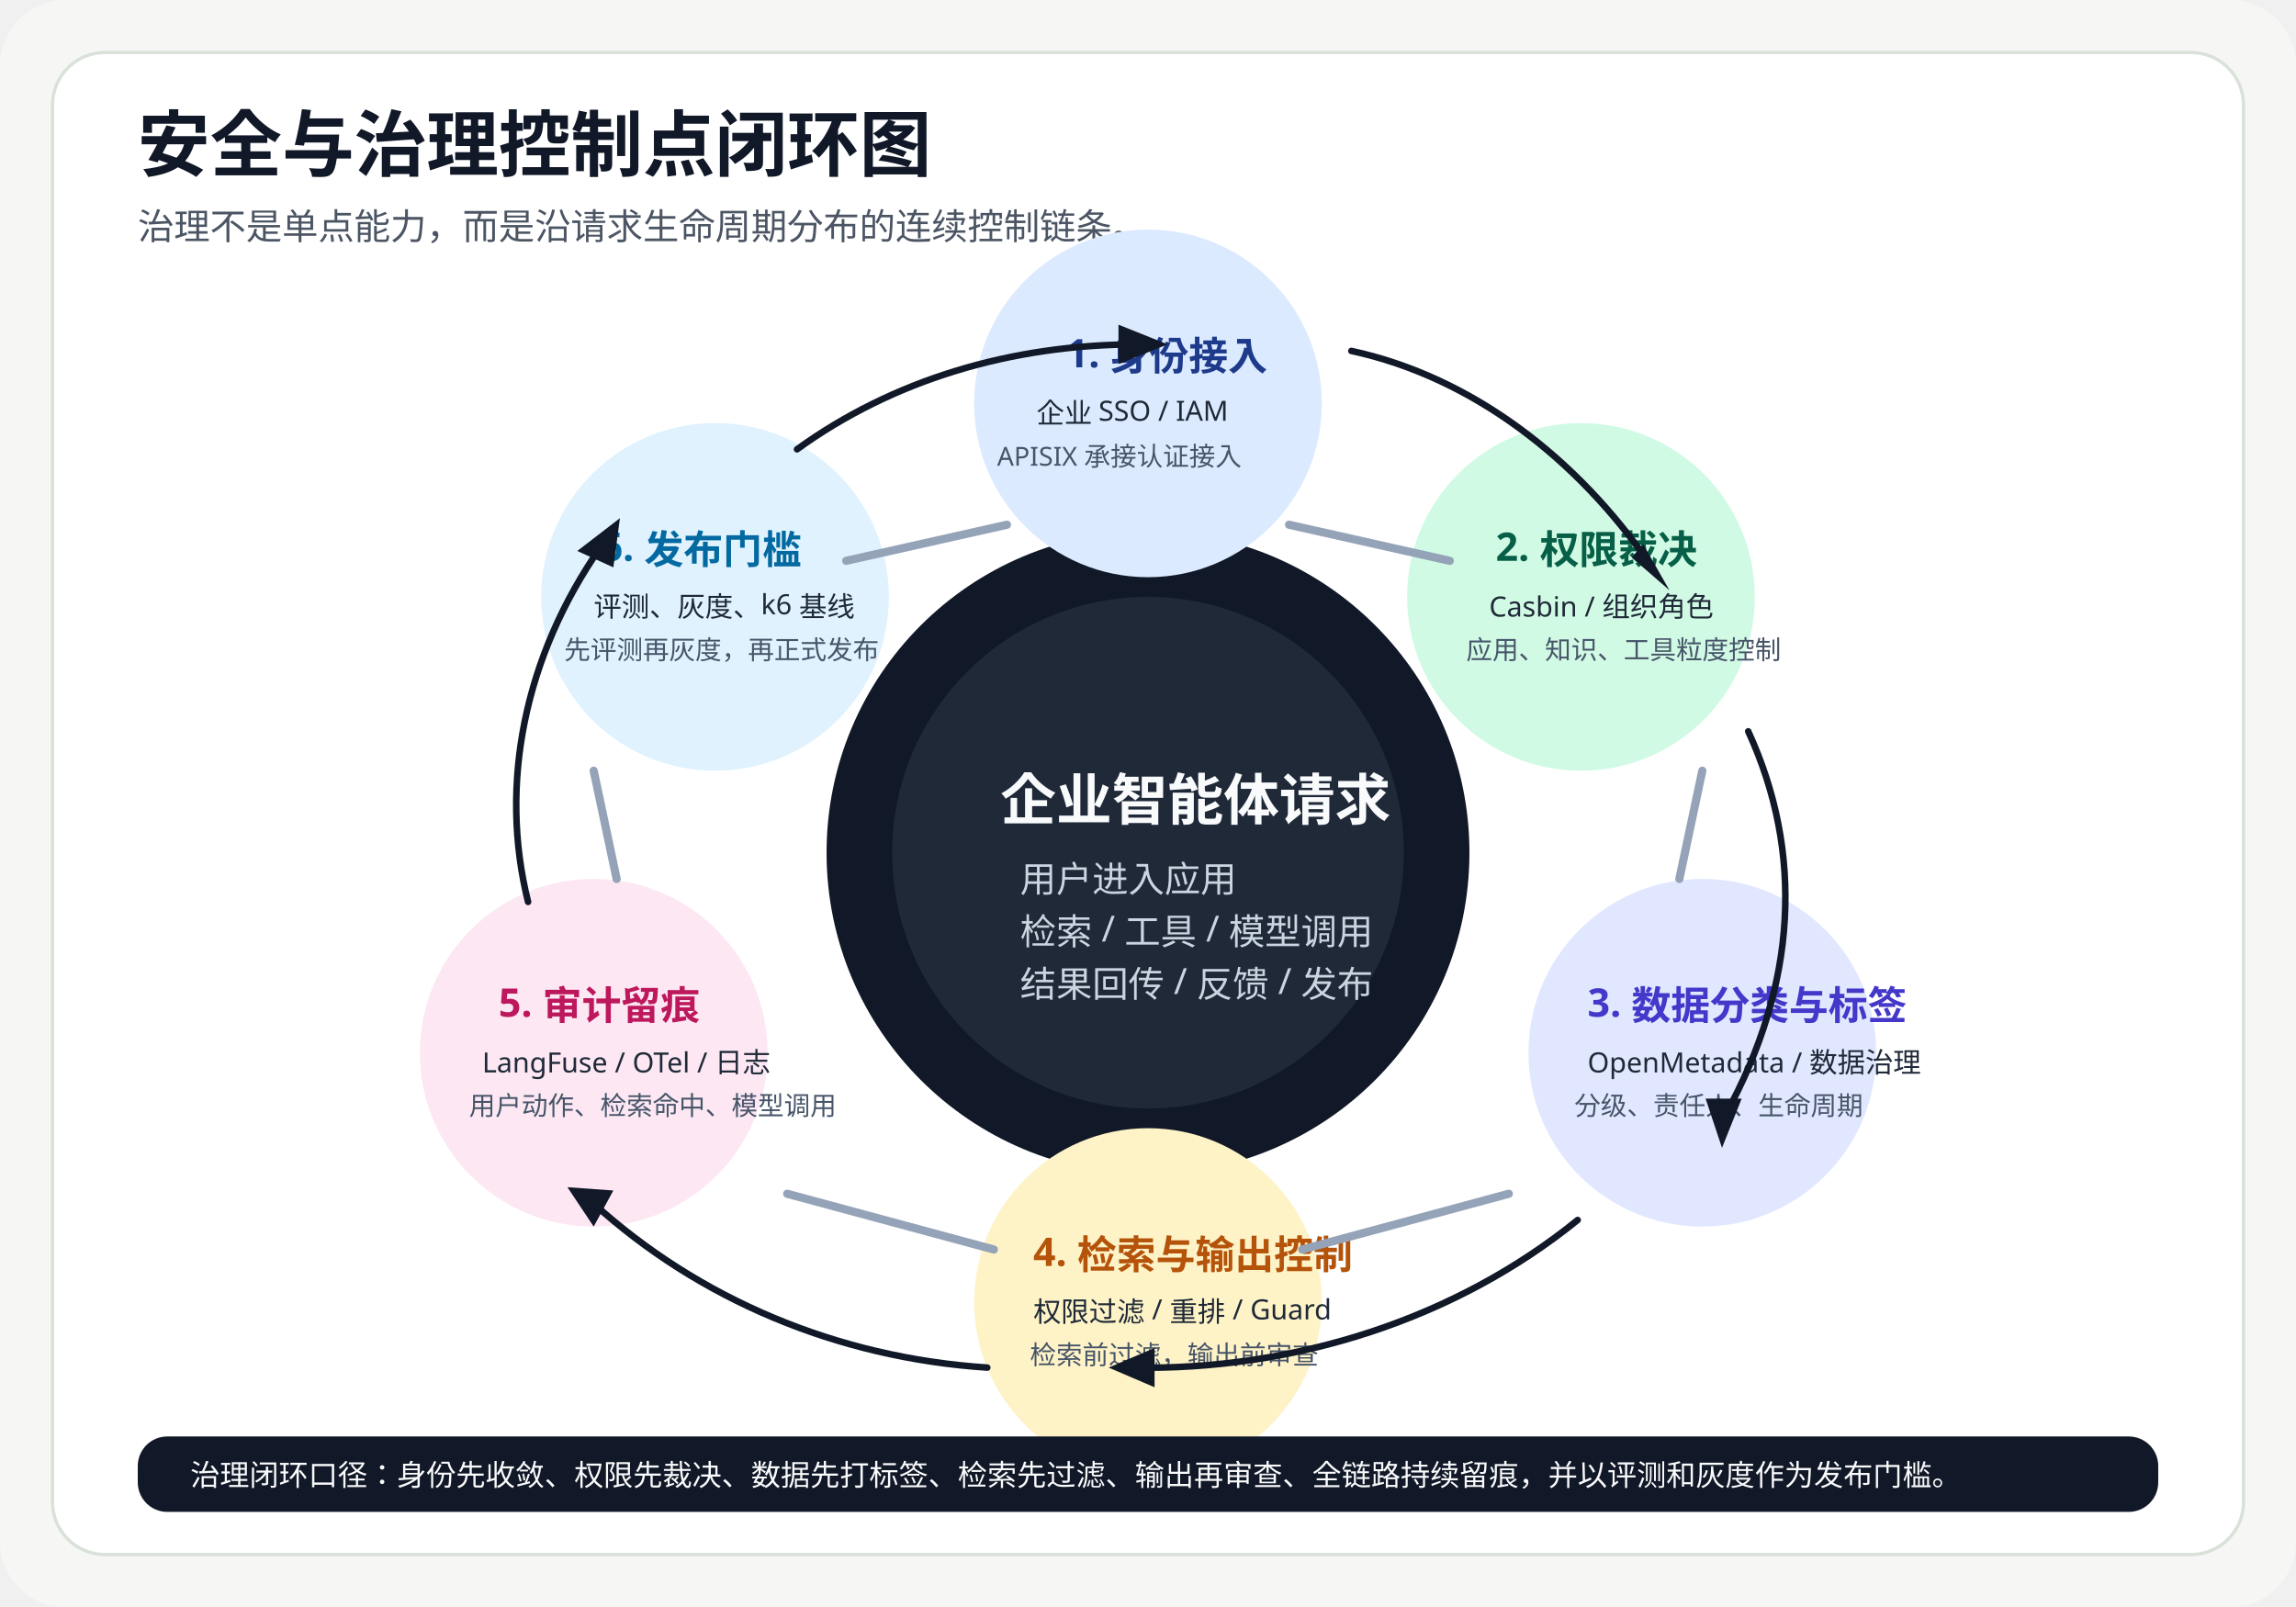
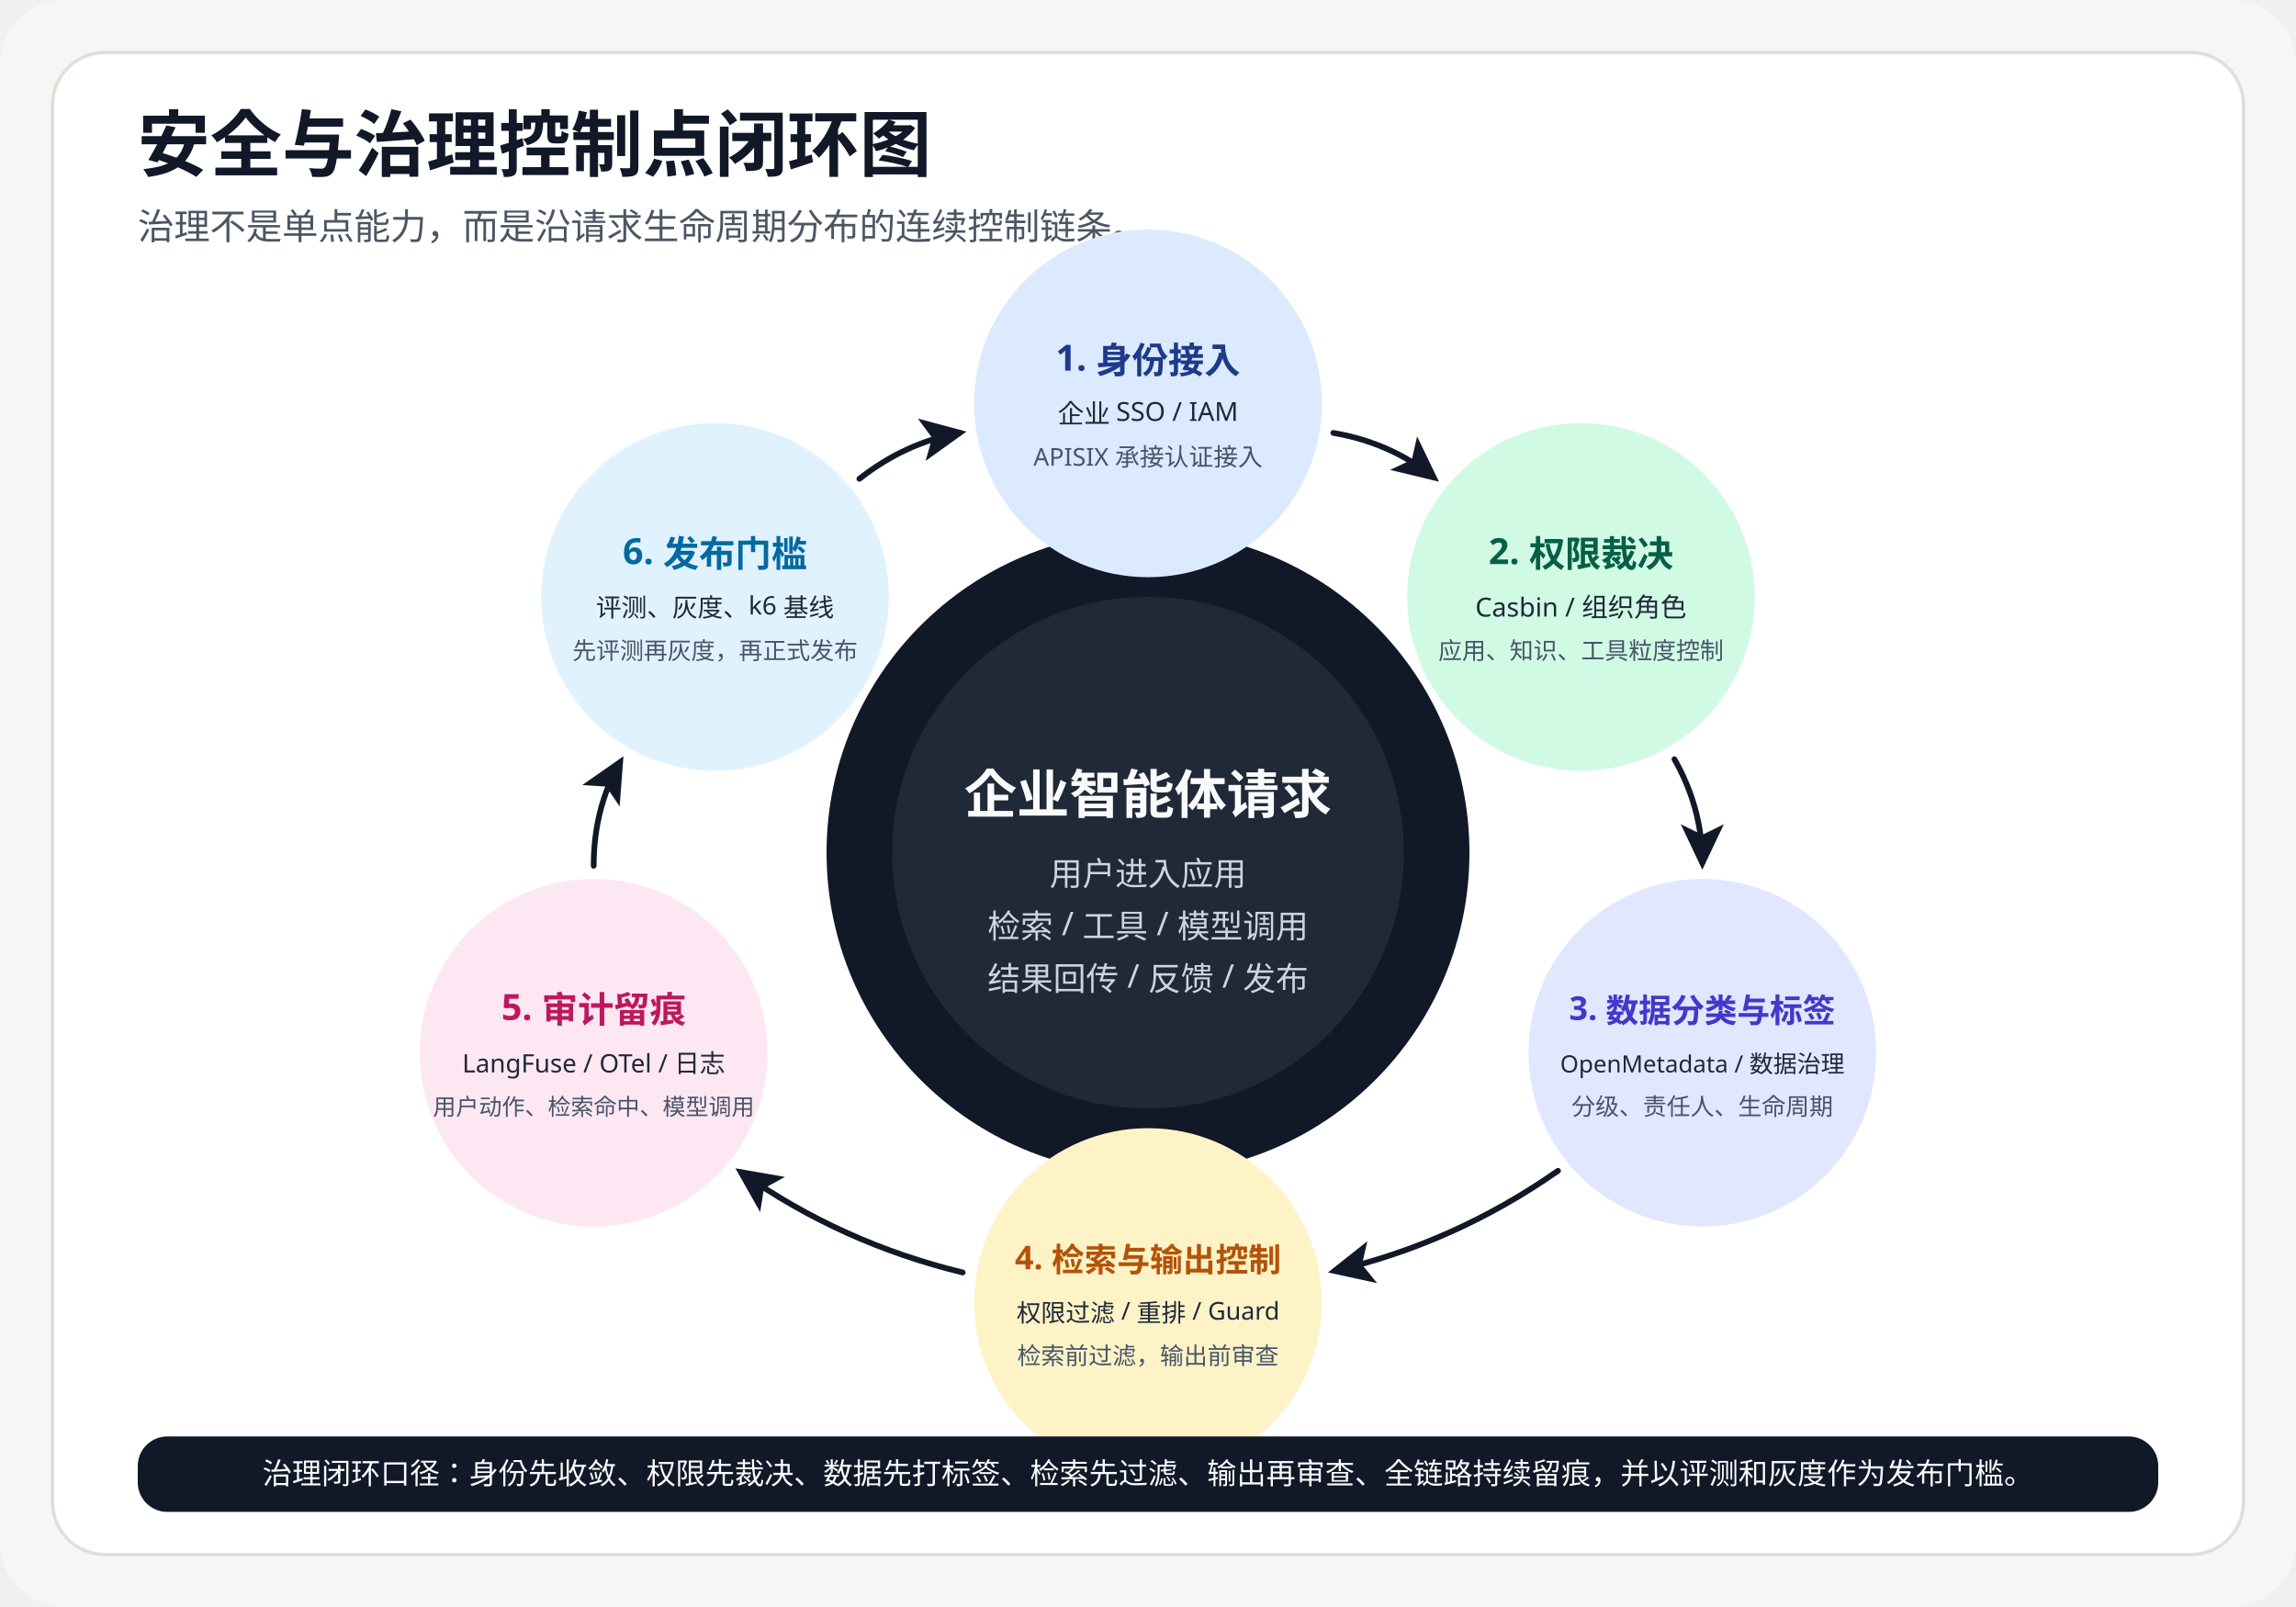
<svg xmlns="http://www.w3.org/2000/svg" width="1400" height="980" viewBox="0 0 1400 980" fill="none">
+   <defs>
+     <marker id="cycle-arrow" viewBox="0 0 12 12" refX="9" refY="6" markerWidth="10" markerHeight="10" orient="auto">
+       <path d="M1 1.5L10.5 6L1 10.5L3.2 6Z" fill="#111827" />
+     </marker>
+   </defs>
  <rect width="1400" height="980" rx="40" fill="#F6F7F5" />
  <rect x="32" y="32" width="1336" height="916" rx="32" fill="#FFFFFF" stroke="#D9E1D8" stroke-width="2" />
  <text x="84" y="104" fill="#111827" font-size="44" font-family="IBM Plex Sans, PingFang SC, Microsoft YaHei, sans-serif" font-weight="700">安全与治理控制点闭环图</text>
  <text x="84" y="146" fill="#4B5563" font-size="22" font-family="IBM Plex Sans, PingFang SC, Microsoft YaHei, sans-serif">治理不是单点能力，而是沿请求生命周期分布的连续控制链条。</text>
  <g font-family="IBM Plex Sans, PingFang SC, Microsoft YaHei, sans-serif">
    <circle cx="700" cy="520" r="196" fill="#111827" />
    <circle cx="700" cy="520" r="156" fill="#1F2937" />
-     <text x="610" y="500" fill="#F9FAFB" font-size="34" font-weight="700">企业智能体请求</text>
-     <text x="622" y="544" fill="#CBD5E1" font-size="22">用户进入应用</text>
-     <text x="622" y="576" fill="#CBD5E1" font-size="22">检索 / 工具 / 模型调用</text>
-     <text x="622" y="608" fill="#CBD5E1" font-size="22">结果回传 / 反馈 / 发布</text>
+     <text x="700" y="496" text-anchor="middle" fill="#F9FAFB" font-size="32" font-weight="700">企业智能体请求</text>
+     <text x="700" y="540" text-anchor="middle" fill="#CBD5E1" font-size="20">用户进入应用</text>
+     <text x="700" y="572" text-anchor="middle" fill="#CBD5E1" font-size="20">检索 / 工具 / 模型调用</text>
+     <text x="700" y="604" text-anchor="middle" fill="#CBD5E1" font-size="20">结果回传 / 反馈 / 发布</text>
    <circle cx="700" cy="246" r="106" fill="#DBEAFE" />
-     <text x="650" y="224" fill="#1E3A8A" font-size="24" font-weight="700">1. 身份接入</text>
-     <text x="632" y="258" fill="#1F2937" font-size="17">企业 SSO / IAM</text>
-     <text x="608" y="284" fill="#475569" font-size="16">APISIX 承接认证接入</text>
+     <text x="700" y="226" text-anchor="middle" fill="#1E3A8A" font-size="22" font-weight="700">1. 身份接入</text>
+     <text x="700" y="258" text-anchor="middle" fill="#1F2937" font-size="16">企业 SSO / IAM</text>
+     <text x="700" y="284" text-anchor="middle" fill="#475569" font-size="15">APISIX 承接认证接入</text>
    <circle cx="964" cy="364" r="106" fill="#D1FAE5" />
-     <text x="912" y="342" fill="#065F46" font-size="24" font-weight="700">2. 权限裁决</text>
-     <text x="908" y="376" fill="#1F2937" font-size="17">Casbin / 组织角色</text>
-     <text x="894" y="402" fill="#475569" font-size="16">应用、知识、工具粒度控制</text>
+     <text x="964" y="344" text-anchor="middle" fill="#065F46" font-size="22" font-weight="700">2. 权限裁决</text>
+     <text x="964" y="376" text-anchor="middle" fill="#1F2937" font-size="16">Casbin / 组织角色</text>
+     <text x="964" y="402" text-anchor="middle" fill="#475569" font-size="14.5">应用、知识、工具粒度控制</text>
    <circle cx="1038" cy="642" r="106" fill="#E0E7FF" />
-     <text x="968" y="620" fill="#4338CA" font-size="24" font-weight="700">3. 数据分类与标签</text>
-     <text x="968" y="654" fill="#1F2937" font-size="17">OpenMetadata / 数据治理</text>
-     <text x="960" y="680" fill="#475569" font-size="16">分级、责任人、生命周期</text>
+     <text x="1038" y="622" text-anchor="middle" fill="#4338CA" font-size="20" font-weight="700">3. 数据分类与标签</text>
+     <text x="1038" y="654" text-anchor="middle" fill="#1F2937" font-size="14.5">OpenMetadata / 数据治理</text>
+     <text x="1038" y="680" text-anchor="middle" fill="#475569" font-size="14.5">分级、责任人、生命周期</text>
    <circle cx="700" cy="794" r="106" fill="#FEF3C7" />
-     <text x="630" y="772" fill="#B45309" font-size="24" font-weight="700">4. 检索与输出控制</text>
-     <text x="630" y="806" fill="#1F2937" font-size="17">权限过滤 / 重排 / Guard</text>
-     <text x="628" y="832" fill="#475569" font-size="16">检索前过滤，输出前审查</text>
+     <text x="700" y="774" text-anchor="middle" fill="#B45309" font-size="20" font-weight="700">4. 检索与输出控制</text>
+     <text x="700" y="806" text-anchor="middle" fill="#1F2937" font-size="15">权限过滤 / 重排 / Guard</text>
+     <text x="700" y="832" text-anchor="middle" fill="#475569" font-size="14.5">检索前过滤，输出前审查</text>
    <circle cx="362" cy="642" r="106" fill="#FCE7F3" />
-     <text x="304" y="620" fill="#BE185D" font-size="24" font-weight="700">5. 审计留痕</text>
-     <text x="294" y="654" fill="#1F2937" font-size="17">LangFuse / OTel / 日志</text>
-     <text x="286" y="680" fill="#475569" font-size="16">用户动作、检索命中、模型调用</text>
+     <text x="362" y="622" text-anchor="middle" fill="#BE185D" font-size="22" font-weight="700">5. 审计留痕</text>
+     <text x="362" y="654" text-anchor="middle" fill="#1F2937" font-size="15.5">LangFuse / OTel / 日志</text>
+     <text x="362" y="680" text-anchor="middle" fill="#475569" font-size="14">用户动作、检索命中、模型调用</text>
    <circle cx="436" cy="364" r="106" fill="#E0F2FE" />
-     <text x="366" y="342" fill="#0369A1" font-size="24" font-weight="700">6. 发布门槛</text>
-     <text x="362" y="376" fill="#1F2937" font-size="17">评测、灰度、k6 基线</text>
-     <text x="344" y="402" fill="#475569" font-size="16">先评测再灰度，再正式发布</text>
-     <path d="M786 320L884 342" stroke="#94A3B8" stroke-width="5" stroke-linecap="round" />
-     <path d="M1038 470L1024 536" stroke="#94A3B8" stroke-width="5" stroke-linecap="round" />
-     <path d="M920 728L794 762" stroke="#94A3B8" stroke-width="5" stroke-linecap="round" />
-     <path d="M606 762L480 728" stroke="#94A3B8" stroke-width="5" stroke-linecap="round" />
-     <path d="M376 536L362 470" stroke="#94A3B8" stroke-width="5" stroke-linecap="round" />
-     <path d="M516 342L614 320" stroke="#94A3B8" stroke-width="5" stroke-linecap="round" />
-     <path d="M824 214C898 230 962 280 1006 344" stroke="#111827" stroke-width="4" stroke-linecap="round" />
-     <polygon points="995,340 1018,360 1002,332" fill="#111827" />
-     <path d="M1066 446C1100 520 1096 600 1052 680" stroke="#111827" stroke-width="4" stroke-linecap="round" />
-     <polygon points="1040,670 1050,700 1062,670" fill="#111827" />
-     <path d="M962 744C888 804 790 836 690 834" stroke="#111827" stroke-width="4" stroke-linecap="round" />
-     <polygon points="704,822 676,834 704,846" fill="#111827" />
-     <path d="M602 834C510 828 426 792 362 734" stroke="#111827" stroke-width="4" stroke-linecap="round" />
-     <polygon points="374,726 346,724 362,748" fill="#111827" />
-     <path d="M322 550C304 478 320 400 366 334" stroke="#111827" stroke-width="4" stroke-linecap="round" />
-     <polygon points="374,346 378,316 352,336" fill="#111827" />
-     <path d="M486 274C544 232 616 210 694 210" stroke="#111827" stroke-width="4" stroke-linecap="round" />
-     <polygon points="682,198 712,210 682,222" fill="#111827" />
+     <text x="436" y="344" text-anchor="middle" fill="#0369A1" font-size="22" font-weight="700">6. 发布门槛</text>
+     <text x="436" y="376" text-anchor="middle" fill="#1F2937" font-size="15.5">评测、灰度、k6 基线</text>
+     <text x="436" y="402" text-anchor="middle" fill="#475569" font-size="14.5">先评测再灰度，再正式发布</text>
+     <path d="M813 264Q848 270 874 291" stroke="#111827" stroke-width="3.5" stroke-linecap="round" marker-end="url(#cycle-arrow)" />
+     <path d="M1021 463Q1038 493 1038 526" stroke="#111827" stroke-width="3.5" stroke-linecap="round" marker-end="url(#cycle-arrow)" />
+     <path d="M950 714Q887 758 814 775" stroke="#111827" stroke-width="3.5" stroke-linecap="round" marker-end="url(#cycle-arrow)" />
+     <path d="M587 776Q513 758 452 715" stroke="#111827" stroke-width="3.5" stroke-linecap="round" marker-end="url(#cycle-arrow)" />
+     <path d="M362 528Q362 493 378 465" stroke="#111827" stroke-width="3.5" stroke-linecap="round" marker-end="url(#cycle-arrow)" />
+     <path d="M524 292Q552 270 585 264" stroke="#111827" stroke-width="3.5" stroke-linecap="round" marker-end="url(#cycle-arrow)" />
    <rect x="84" y="876" width="1232" height="46" rx="18" fill="#111827" />
-     <text x="116" y="906" fill="#F9FAFB" font-size="18">治理闭环口径：身份先收敛、权限先裁决、数据先打标签、检索先过滤、输出再审查、全链路持续留痕，并以评测和灰度作为发布门槛。</text>
+     <text x="700" y="905" text-anchor="middle" fill="#F9FAFB" font-size="18">治理闭环口径：身份先收敛、权限先裁决、数据先打标签、检索先过滤、输出再审查、全链路持续留痕，并以评测和灰度作为发布门槛。</text>
  </g>
</svg>
